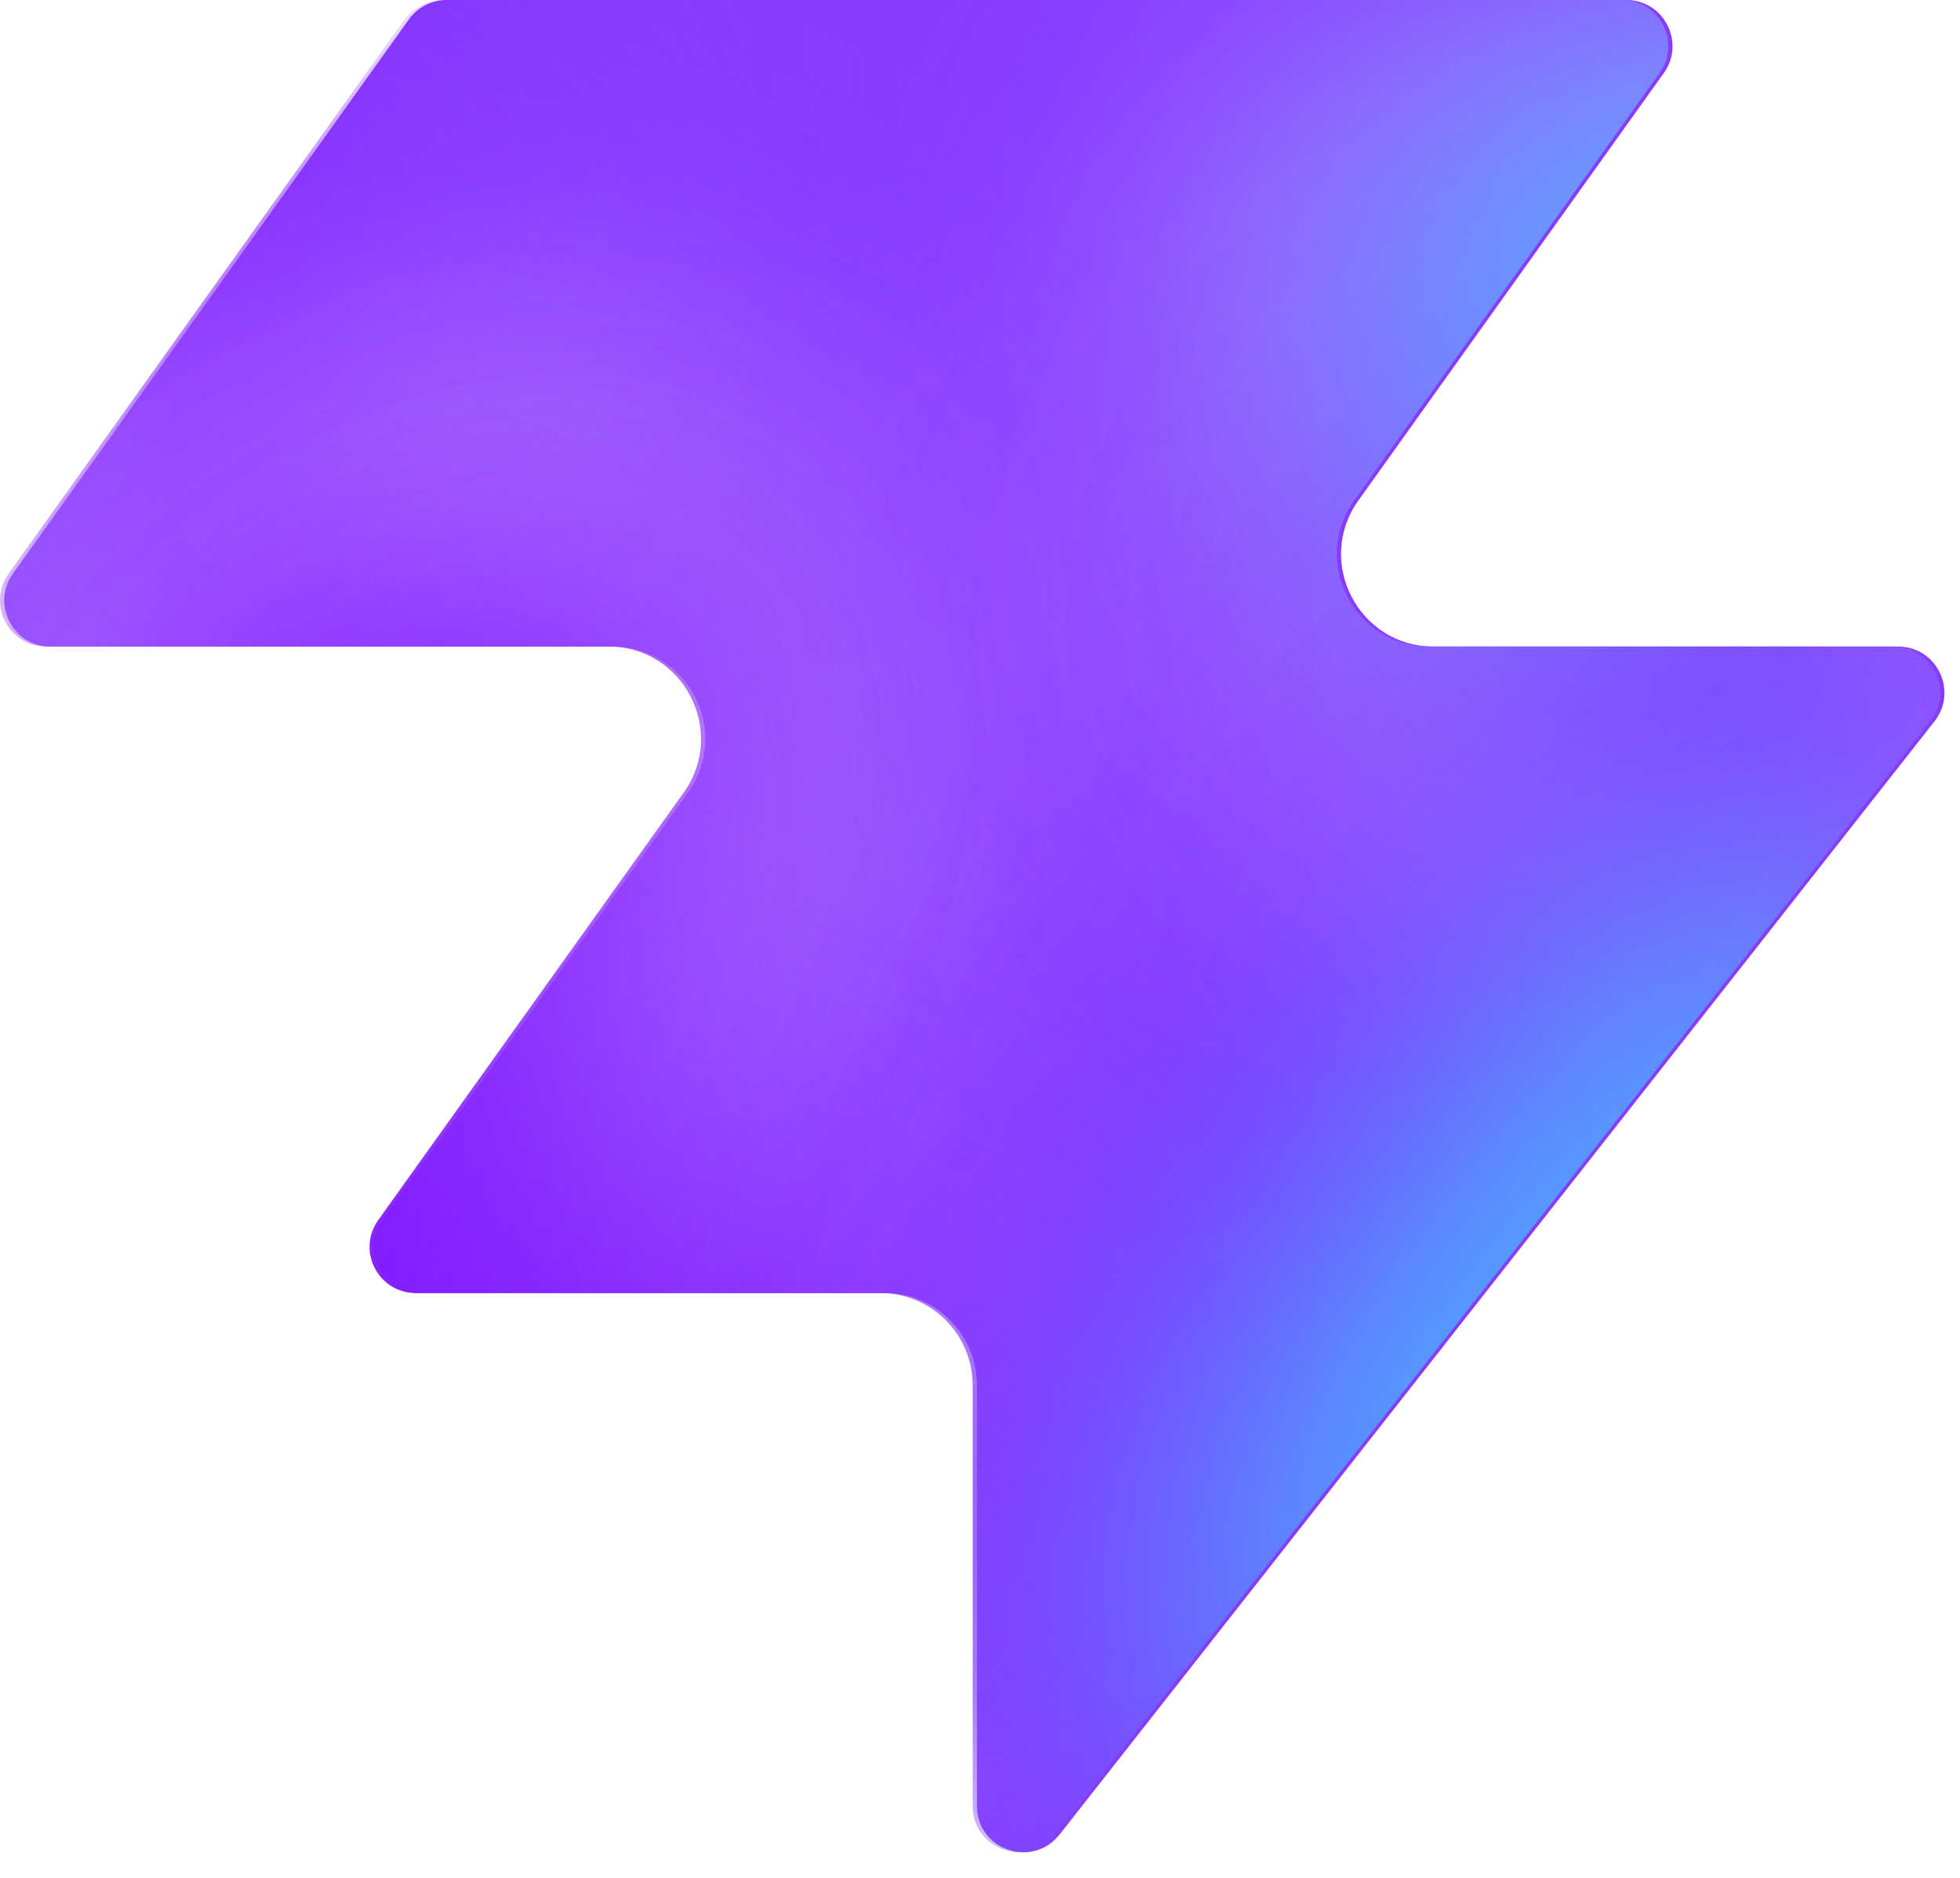
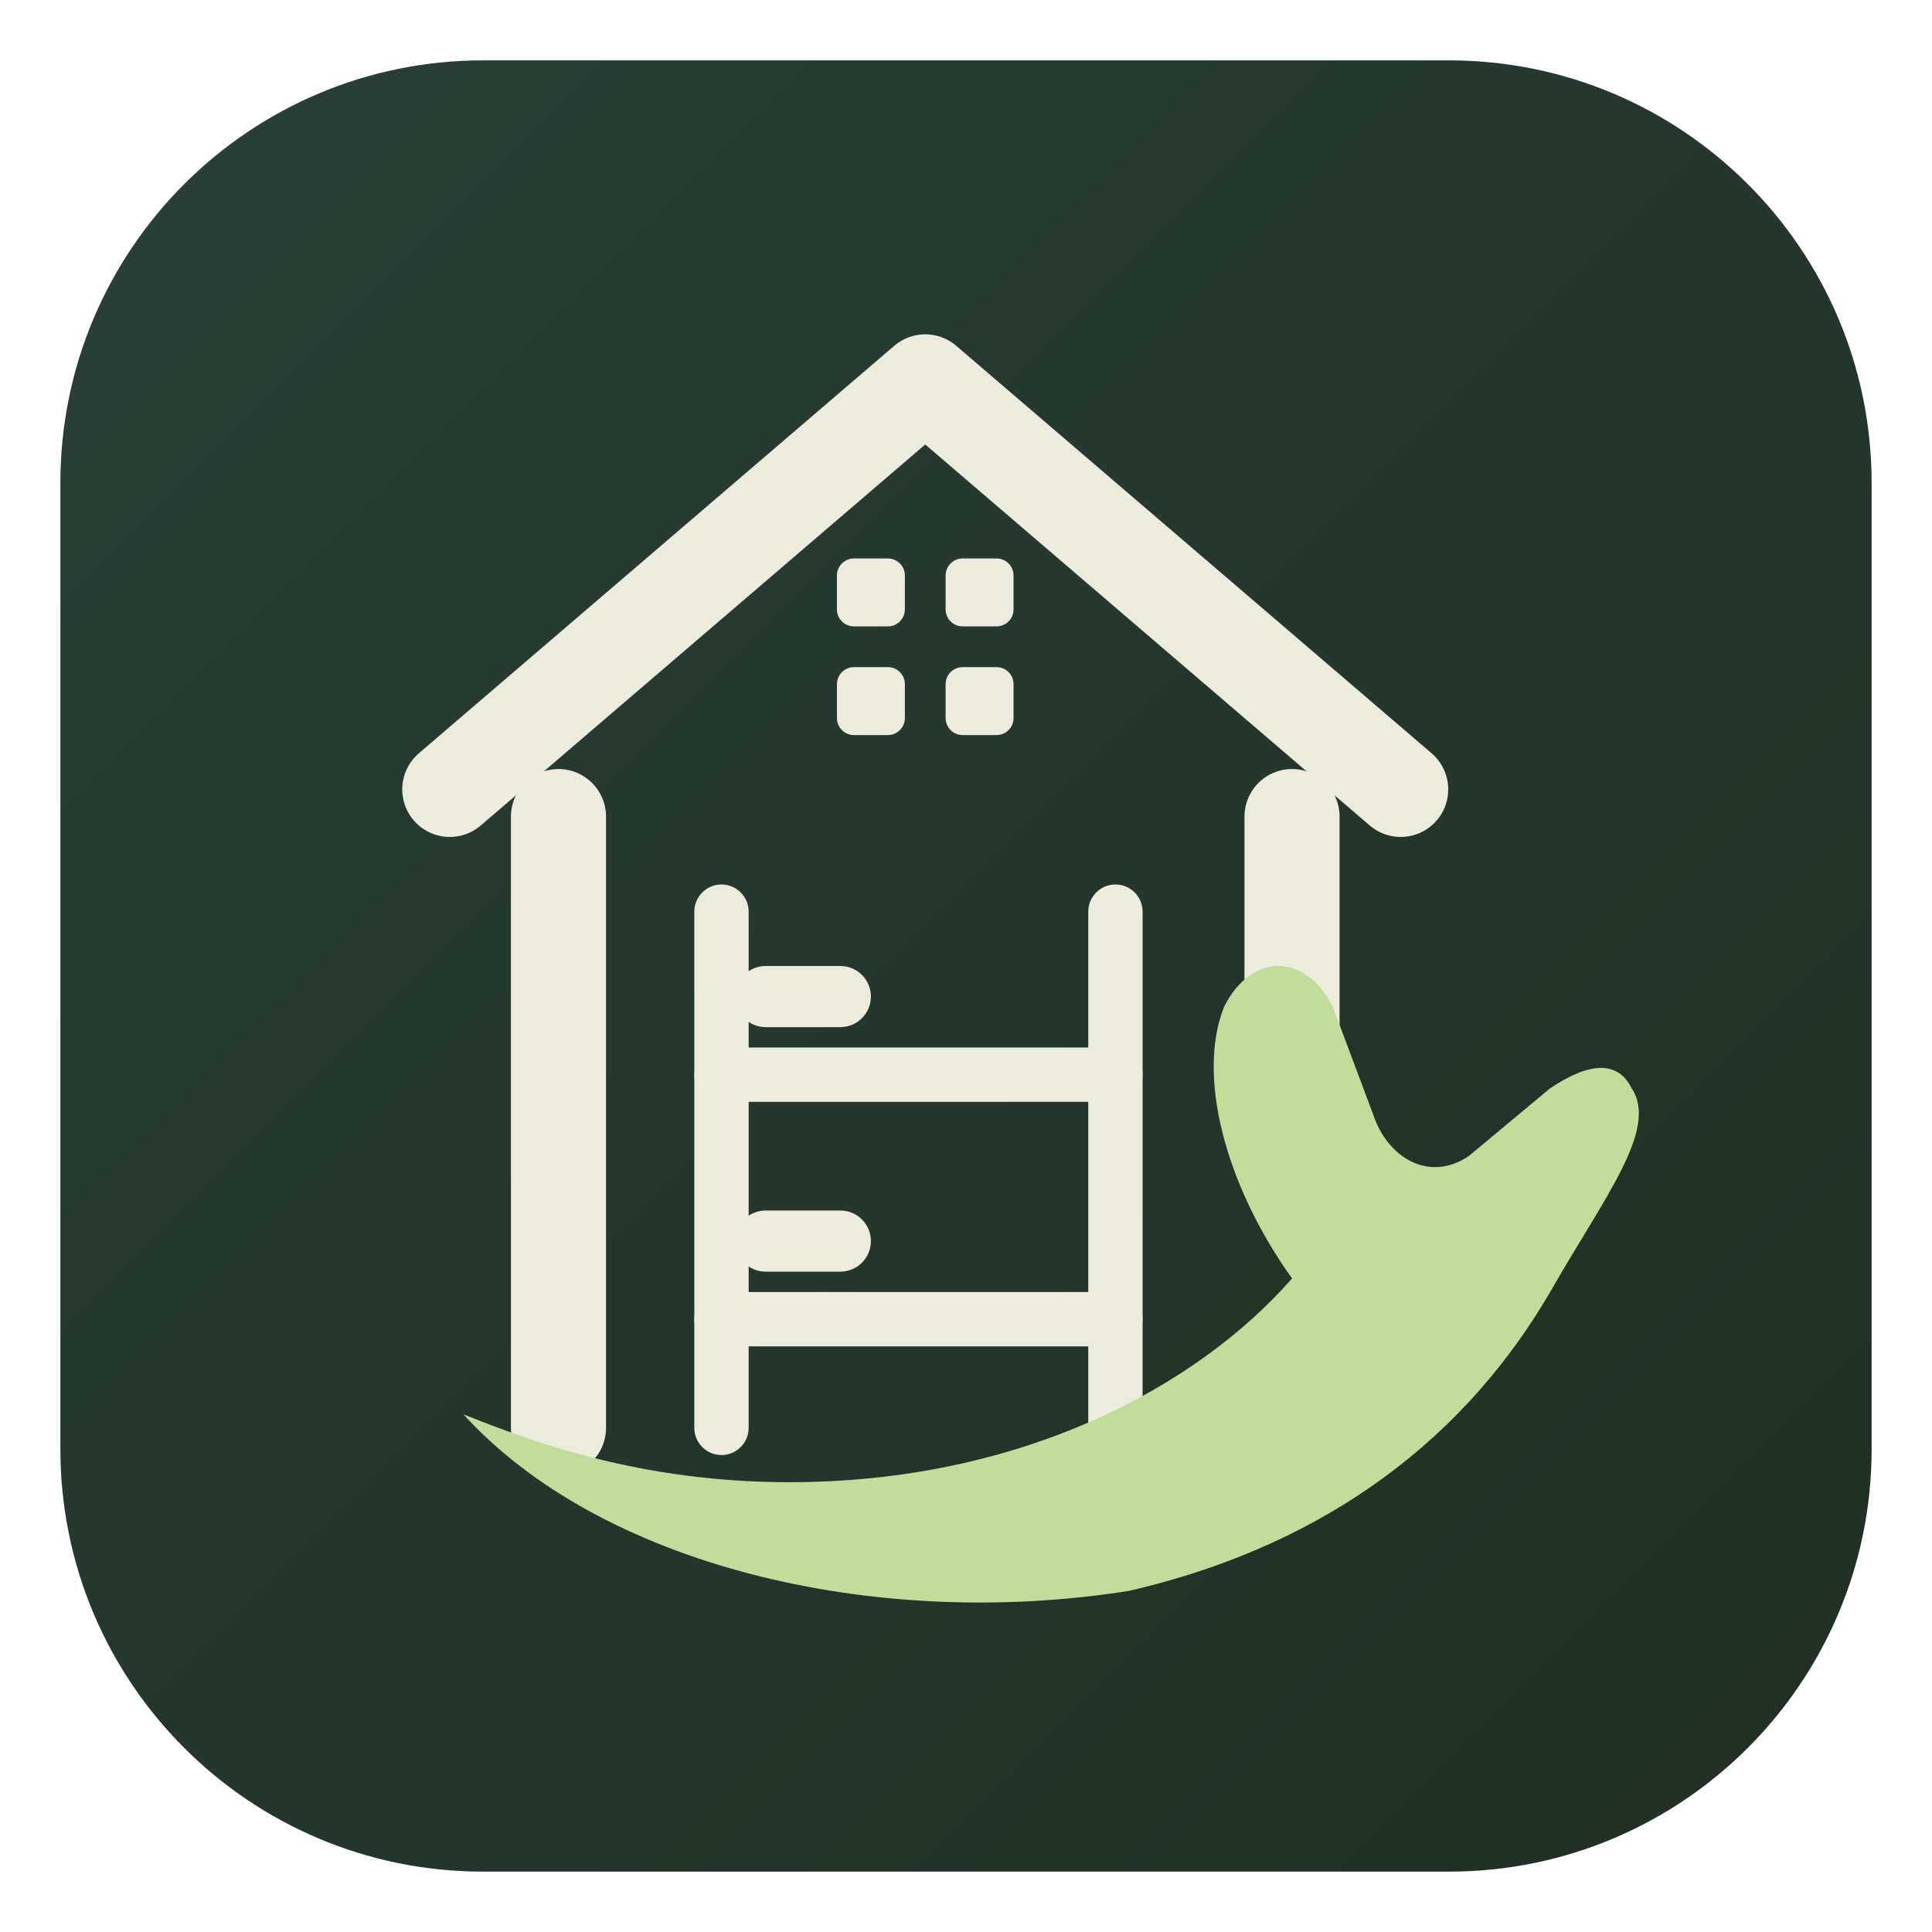
- <svg xmlns="http://www.w3.org/2000/svg" width="48" height="46" fill="none" viewBox="0 0 48 46">
-   <path fill="#863bff" d="M25.946 44.938c-.664.845-2.021.375-2.021-.698V33.937a2.26 2.26 0 0 0-2.262-2.262H10.287c-.92 0-1.456-1.04-.92-1.788l7.48-10.471c1.07-1.497 0-3.578-1.842-3.578H1.237c-.92 0-1.456-1.04-.92-1.788L10.013.474c.214-.297.556-.474.92-.474h28.894c.92 0 1.456 1.04.92 1.788l-7.48 10.471c-1.07 1.498 0 3.579 1.842 3.579h11.377c.943 0 1.473 1.088.89 1.83L25.947 44.94z" style="fill:#863bff;fill:color(display-p3 .525 .23 1);fill-opacity:1" />
-   <mask id="a" width="48" height="46" x="0" y="0" maskUnits="userSpaceOnUse" style="mask-type:alpha">
-     <path fill="#000" d="M25.842 44.938c-.664.844-2.021.375-2.021-.698V33.937a2.26 2.26 0 0 0-2.262-2.262H10.183c-.92 0-1.456-1.04-.92-1.788l7.48-10.471c1.07-1.498 0-3.579-1.842-3.579H1.133c-.92 0-1.456-1.04-.92-1.787L9.91.473c.214-.297.556-.474.92-.474h28.894c.92 0 1.456 1.04.92 1.788l-7.48 10.471c-1.07 1.498 0 3.578 1.842 3.578h11.377c.943 0 1.473 1.088.89 1.832L25.843 44.94z" style="fill:#000;fill-opacity:1" />
-   </mask>
-   <g mask="url(#a)">
-     <g filter="url(#b)">
-       <ellipse cx="5.508" cy="14.704" fill="#ede6ff" rx="5.508" ry="14.704" style="fill:#ede6ff;fill:color(display-p3 .927 .903 1);fill-opacity:1" transform="matrix(.00324 1 1 -.00324 -4.47 31.516)" />
-     </g>
-     <g filter="url(#c)">
-       <ellipse cx="10.399" cy="29.851" fill="#ede6ff" rx="10.399" ry="29.851" style="fill:#ede6ff;fill:color(display-p3 .927 .903 1);fill-opacity:1" transform="matrix(.00324 1 1 -.00324 -39.328 7.883)" />
-     </g>
-     <g filter="url(#d)">
-       <ellipse cx="5.508" cy="30.487" fill="#7e14ff" rx="5.508" ry="30.487" style="fill:#7e14ff;fill:color(display-p3 .492 .077 1);fill-opacity:1" transform="rotate(89.814 -25.913 -14.639)scale(1 -1)" />
-     </g>
-     <g filter="url(#e)">
-       <ellipse cx="5.508" cy="30.599" fill="#7e14ff" rx="5.508" ry="30.599" style="fill:#7e14ff;fill:color(display-p3 .492 .077 1);fill-opacity:1" transform="rotate(89.814 -32.644 -3.334)scale(1 -1)" />
-     </g>
-     <g filter="url(#f)">
-       <ellipse cx="5.508" cy="30.599" fill="#7e14ff" rx="5.508" ry="30.599" style="fill:#7e14ff;fill:color(display-p3 .492 .077 1);fill-opacity:1" transform="matrix(.00324 1 1 -.00324 -34.34 30.47)" />
-     </g>
-     <g filter="url(#g)">
-       <ellipse cx="14.072" cy="22.078" fill="#ede6ff" rx="14.072" ry="22.078" style="fill:#ede6ff;fill:color(display-p3 .927 .903 1);fill-opacity:1" transform="rotate(93.35 24.506 48.493)scale(-1 1)" />
-     </g>
-     <g filter="url(#h)">
-       <ellipse cx="3.47" cy="21.501" fill="#7e14ff" rx="3.47" ry="21.501" style="fill:#7e14ff;fill:color(display-p3 .492 .077 1);fill-opacity:1" transform="rotate(89.009 28.708 47.59)scale(-1 1)" />
-     </g>
-     <g filter="url(#i)">
-       <ellipse cx="3.47" cy="21.501" fill="#7e14ff" rx="3.47" ry="21.501" style="fill:#7e14ff;fill:color(display-p3 .492 .077 1);fill-opacity:1" transform="rotate(89.009 28.708 47.59)scale(-1 1)" />
-     </g>
-     <g filter="url(#j)">
-       <ellipse cx=".387" cy="8.972" fill="#7e14ff" rx="4.407" ry="29.108" style="fill:#7e14ff;fill:color(display-p3 .492 .077 1);fill-opacity:1" transform="rotate(39.51 .387 8.972)" />
-     </g>
-     <g filter="url(#k)">
-       <ellipse cx="47.523" cy="-6.092" fill="#7e14ff" rx="4.407" ry="29.108" style="fill:#7e14ff;fill:color(display-p3 .492 .077 1);fill-opacity:1" transform="rotate(37.892 47.523 -6.092)" />
-     </g>
-     <g filter="url(#l)">
-       <ellipse cx="41.412" cy="6.333" fill="#47bfff" rx="5.971" ry="9.665" style="fill:#47bfff;fill:color(display-p3 .28 .748 1);fill-opacity:1" transform="rotate(37.892 41.412 6.333)" />
-     </g>
-     <g filter="url(#m)">
-       <ellipse cx="-1.879" cy="38.332" fill="#7e14ff" rx="4.407" ry="29.108" style="fill:#7e14ff;fill:color(display-p3 .492 .077 1);fill-opacity:1" transform="rotate(37.892 -1.88 38.332)" />
-     </g>
-     <g filter="url(#n)">
-       <ellipse cx="-1.879" cy="38.332" fill="#7e14ff" rx="4.407" ry="29.108" style="fill:#7e14ff;fill:color(display-p3 .492 .077 1);fill-opacity:1" transform="rotate(37.892 -1.88 38.332)" />
-     </g>
-     <g filter="url(#o)">
-       <ellipse cx="35.651" cy="29.907" fill="#7e14ff" rx="4.407" ry="29.108" style="fill:#7e14ff;fill:color(display-p3 .492 .077 1);fill-opacity:1" transform="rotate(37.892 35.651 29.907)" />
-     </g>
-     <g filter="url(#p)">
-       <ellipse cx="38.418" cy="32.4" fill="#47bfff" rx="5.971" ry="15.297" style="fill:#47bfff;fill:color(display-p3 .28 .748 1);fill-opacity:1" transform="rotate(37.892 38.418 32.4)" />
+ <svg xmlns="http://www.w3.org/2000/svg" viewBox="0 0 128 128" width="128" height="128">
+   <defs>
+     <linearGradient id="favBg" x1="0%" y1="0%" x2="100%" y2="100%">
+       <stop offset="0%" stop-color="#2A3F38" />
+       <stop offset="100%" stop-color="#202E22" />
+     </linearGradient>
+   </defs>
+   <rect x="4" y="4" width="120" height="120" rx="28" fill="url(#favBg)" />
+   <g transform="translate(10, 10) scale(0.45)">
+     <g id="favMark">
+       <path d="M 44 94 L 114 34 L 184 94" fill="none" stroke="#EBECDE" stroke-width="14" stroke-linecap="round" stroke-linejoin="round" />
+       <path d="M 60 98 L 60 188" fill="none" stroke="#EBECDE" stroke-width="14" stroke-linecap="round" />
+       <path d="M 168 98 L 168 136" fill="none" stroke="#EBECDE" stroke-width="14" stroke-linecap="round" />
+       <rect x="101" y="60" width="10" height="10" rx="2.5" fill="#EBECDE" />
+       <rect x="117" y="60" width="10" height="10" rx="2.5" fill="#EBECDE" />
+       <rect x="101" y="76" width="10" height="10" rx="2.5" fill="#EBECDE" />
+       <rect x="117" y="76" width="10" height="10" rx="2.5" fill="#EBECDE" />
+       <rect x="80" y="108" width="8" height="84" rx="4" fill="#EBECDE" />
+       <rect x="138" y="108" width="8" height="84" rx="4" fill="#EBECDE" />
+       <rect x="80" y="132" width="66" height="8" rx="4" fill="#EBECDE" />
+       <rect x="86" y="120" width="20" height="9" rx="4.5" fill="#EBECDE" />
+       <rect x="80" y="168" width="66" height="8" rx="4" fill="#EBECDE" />
+       <rect x="86" y="156" width="20" height="9" rx="4.5" fill="#EBECDE" />
+       <path d="M 46 186           C 66 208, 106 218, 144 212           C 170 206, 192 192, 206 168           C 214 154, 222 144, 218 138           C 216 134, 212 134, 206 138           L 194 148           C 188 152, 182 148, 180 142           L 174 126           C 170 118, 162 118, 158 126           C 154 136, 158 152, 168 166           C 154 182, 128 196, 94 196           C 72 196, 56 190, 46 186 Z" fill="#C3DC9B" />
    </g>
  </g>
-   <defs>
-     <filter id="b" width="60.045" height="41.654" x="-19.77" y="16.149" color-interpolation-filters="sRGB" filterUnits="userSpaceOnUse">
-       <feFlood flood-opacity="0" result="BackgroundImageFix" />
-       <feBlend in="SourceGraphic" in2="BackgroundImageFix" result="shape" />
-       <feGaussianBlur result="effect1_foregroundBlur_2002_17158" stdDeviation="7.659" />
-     </filter>
-     <filter id="c" width="90.34" height="51.437" x="-54.613" y="-7.533" color-interpolation-filters="sRGB" filterUnits="userSpaceOnUse">
-       <feFlood flood-opacity="0" result="BackgroundImageFix" />
-       <feBlend in="SourceGraphic" in2="BackgroundImageFix" result="shape" />
-       <feGaussianBlur result="effect1_foregroundBlur_2002_17158" stdDeviation="7.659" />
-     </filter>
-     <filter id="d" width="79.355" height="29.4" x="-49.64" y="2.03" color-interpolation-filters="sRGB" filterUnits="userSpaceOnUse">
-       <feFlood flood-opacity="0" result="BackgroundImageFix" />
-       <feBlend in="SourceGraphic" in2="BackgroundImageFix" result="shape" />
-       <feGaussianBlur result="effect1_foregroundBlur_2002_17158" stdDeviation="4.596" />
-     </filter>
-     <filter id="e" width="79.579" height="29.4" x="-45.045" y="20.029" color-interpolation-filters="sRGB" filterUnits="userSpaceOnUse">
-       <feFlood flood-opacity="0" result="BackgroundImageFix" />
-       <feBlend in="SourceGraphic" in2="BackgroundImageFix" result="shape" />
-       <feGaussianBlur result="effect1_foregroundBlur_2002_17158" stdDeviation="4.596" />
-     </filter>
-     <filter id="f" width="79.579" height="29.4" x="-43.513" y="21.178" color-interpolation-filters="sRGB" filterUnits="userSpaceOnUse">
-       <feFlood flood-opacity="0" result="BackgroundImageFix" />
-       <feBlend in="SourceGraphic" in2="BackgroundImageFix" result="shape" />
-       <feGaussianBlur result="effect1_foregroundBlur_2002_17158" stdDeviation="4.596" />
-     </filter>
-     <filter id="g" width="74.749" height="58.852" x="15.756" y="-17.901" color-interpolation-filters="sRGB" filterUnits="userSpaceOnUse">
-       <feFlood flood-opacity="0" result="BackgroundImageFix" />
-       <feBlend in="SourceGraphic" in2="BackgroundImageFix" result="shape" />
-       <feGaussianBlur result="effect1_foregroundBlur_2002_17158" stdDeviation="7.659" />
-     </filter>
-     <filter id="h" width="61.377" height="25.362" x="23.548" y="2.284" color-interpolation-filters="sRGB" filterUnits="userSpaceOnUse">
-       <feFlood flood-opacity="0" result="BackgroundImageFix" />
-       <feBlend in="SourceGraphic" in2="BackgroundImageFix" result="shape" />
-       <feGaussianBlur result="effect1_foregroundBlur_2002_17158" stdDeviation="4.596" />
-     </filter>
-     <filter id="i" width="61.377" height="25.362" x="23.548" y="2.284" color-interpolation-filters="sRGB" filterUnits="userSpaceOnUse">
-       <feFlood flood-opacity="0" result="BackgroundImageFix" />
-       <feBlend in="SourceGraphic" in2="BackgroundImageFix" result="shape" />
-       <feGaussianBlur result="effect1_foregroundBlur_2002_17158" stdDeviation="4.596" />
-     </filter>
-     <filter id="j" width="56.045" height="63.649" x="-27.636" y="-22.853" color-interpolation-filters="sRGB" filterUnits="userSpaceOnUse">
-       <feFlood flood-opacity="0" result="BackgroundImageFix" />
-       <feBlend in="SourceGraphic" in2="BackgroundImageFix" result="shape" />
-       <feGaussianBlur result="effect1_foregroundBlur_2002_17158" stdDeviation="4.596" />
-     </filter>
-     <filter id="k" width="54.814" height="64.646" x="20.116" y="-38.415" color-interpolation-filters="sRGB" filterUnits="userSpaceOnUse">
-       <feFlood flood-opacity="0" result="BackgroundImageFix" />
-       <feBlend in="SourceGraphic" in2="BackgroundImageFix" result="shape" />
-       <feGaussianBlur result="effect1_foregroundBlur_2002_17158" stdDeviation="4.596" />
-     </filter>
-     <filter id="l" width="33.541" height="35.313" x="24.641" y="-11.323" color-interpolation-filters="sRGB" filterUnits="userSpaceOnUse">
-       <feFlood flood-opacity="0" result="BackgroundImageFix" />
-       <feBlend in="SourceGraphic" in2="BackgroundImageFix" result="shape" />
-       <feGaussianBlur result="effect1_foregroundBlur_2002_17158" stdDeviation="4.596" />
-     </filter>
-     <filter id="m" width="54.814" height="64.646" x="-29.286" y="6.009" color-interpolation-filters="sRGB" filterUnits="userSpaceOnUse">
-       <feFlood flood-opacity="0" result="BackgroundImageFix" />
-       <feBlend in="SourceGraphic" in2="BackgroundImageFix" result="shape" />
-       <feGaussianBlur result="effect1_foregroundBlur_2002_17158" stdDeviation="4.596" />
-     </filter>
-     <filter id="n" width="54.814" height="64.646" x="-29.286" y="6.009" color-interpolation-filters="sRGB" filterUnits="userSpaceOnUse">
-       <feFlood flood-opacity="0" result="BackgroundImageFix" />
-       <feBlend in="SourceGraphic" in2="BackgroundImageFix" result="shape" />
-       <feGaussianBlur result="effect1_foregroundBlur_2002_17158" stdDeviation="4.596" />
-     </filter>
-     <filter id="o" width="54.814" height="64.646" x="8.244" y="-2.416" color-interpolation-filters="sRGB" filterUnits="userSpaceOnUse">
-       <feFlood flood-opacity="0" result="BackgroundImageFix" />
-       <feBlend in="SourceGraphic" in2="BackgroundImageFix" result="shape" />
-       <feGaussianBlur result="effect1_foregroundBlur_2002_17158" stdDeviation="4.596" />
-     </filter>
-     <filter id="p" width="39.409" height="43.623" x="18.713" y="10.588" color-interpolation-filters="sRGB" filterUnits="userSpaceOnUse">
-       <feFlood flood-opacity="0" result="BackgroundImageFix" />
-       <feBlend in="SourceGraphic" in2="BackgroundImageFix" result="shape" />
-       <feGaussianBlur result="effect1_foregroundBlur_2002_17158" stdDeviation="4.596" />
-     </filter>
-   </defs>
</svg>
